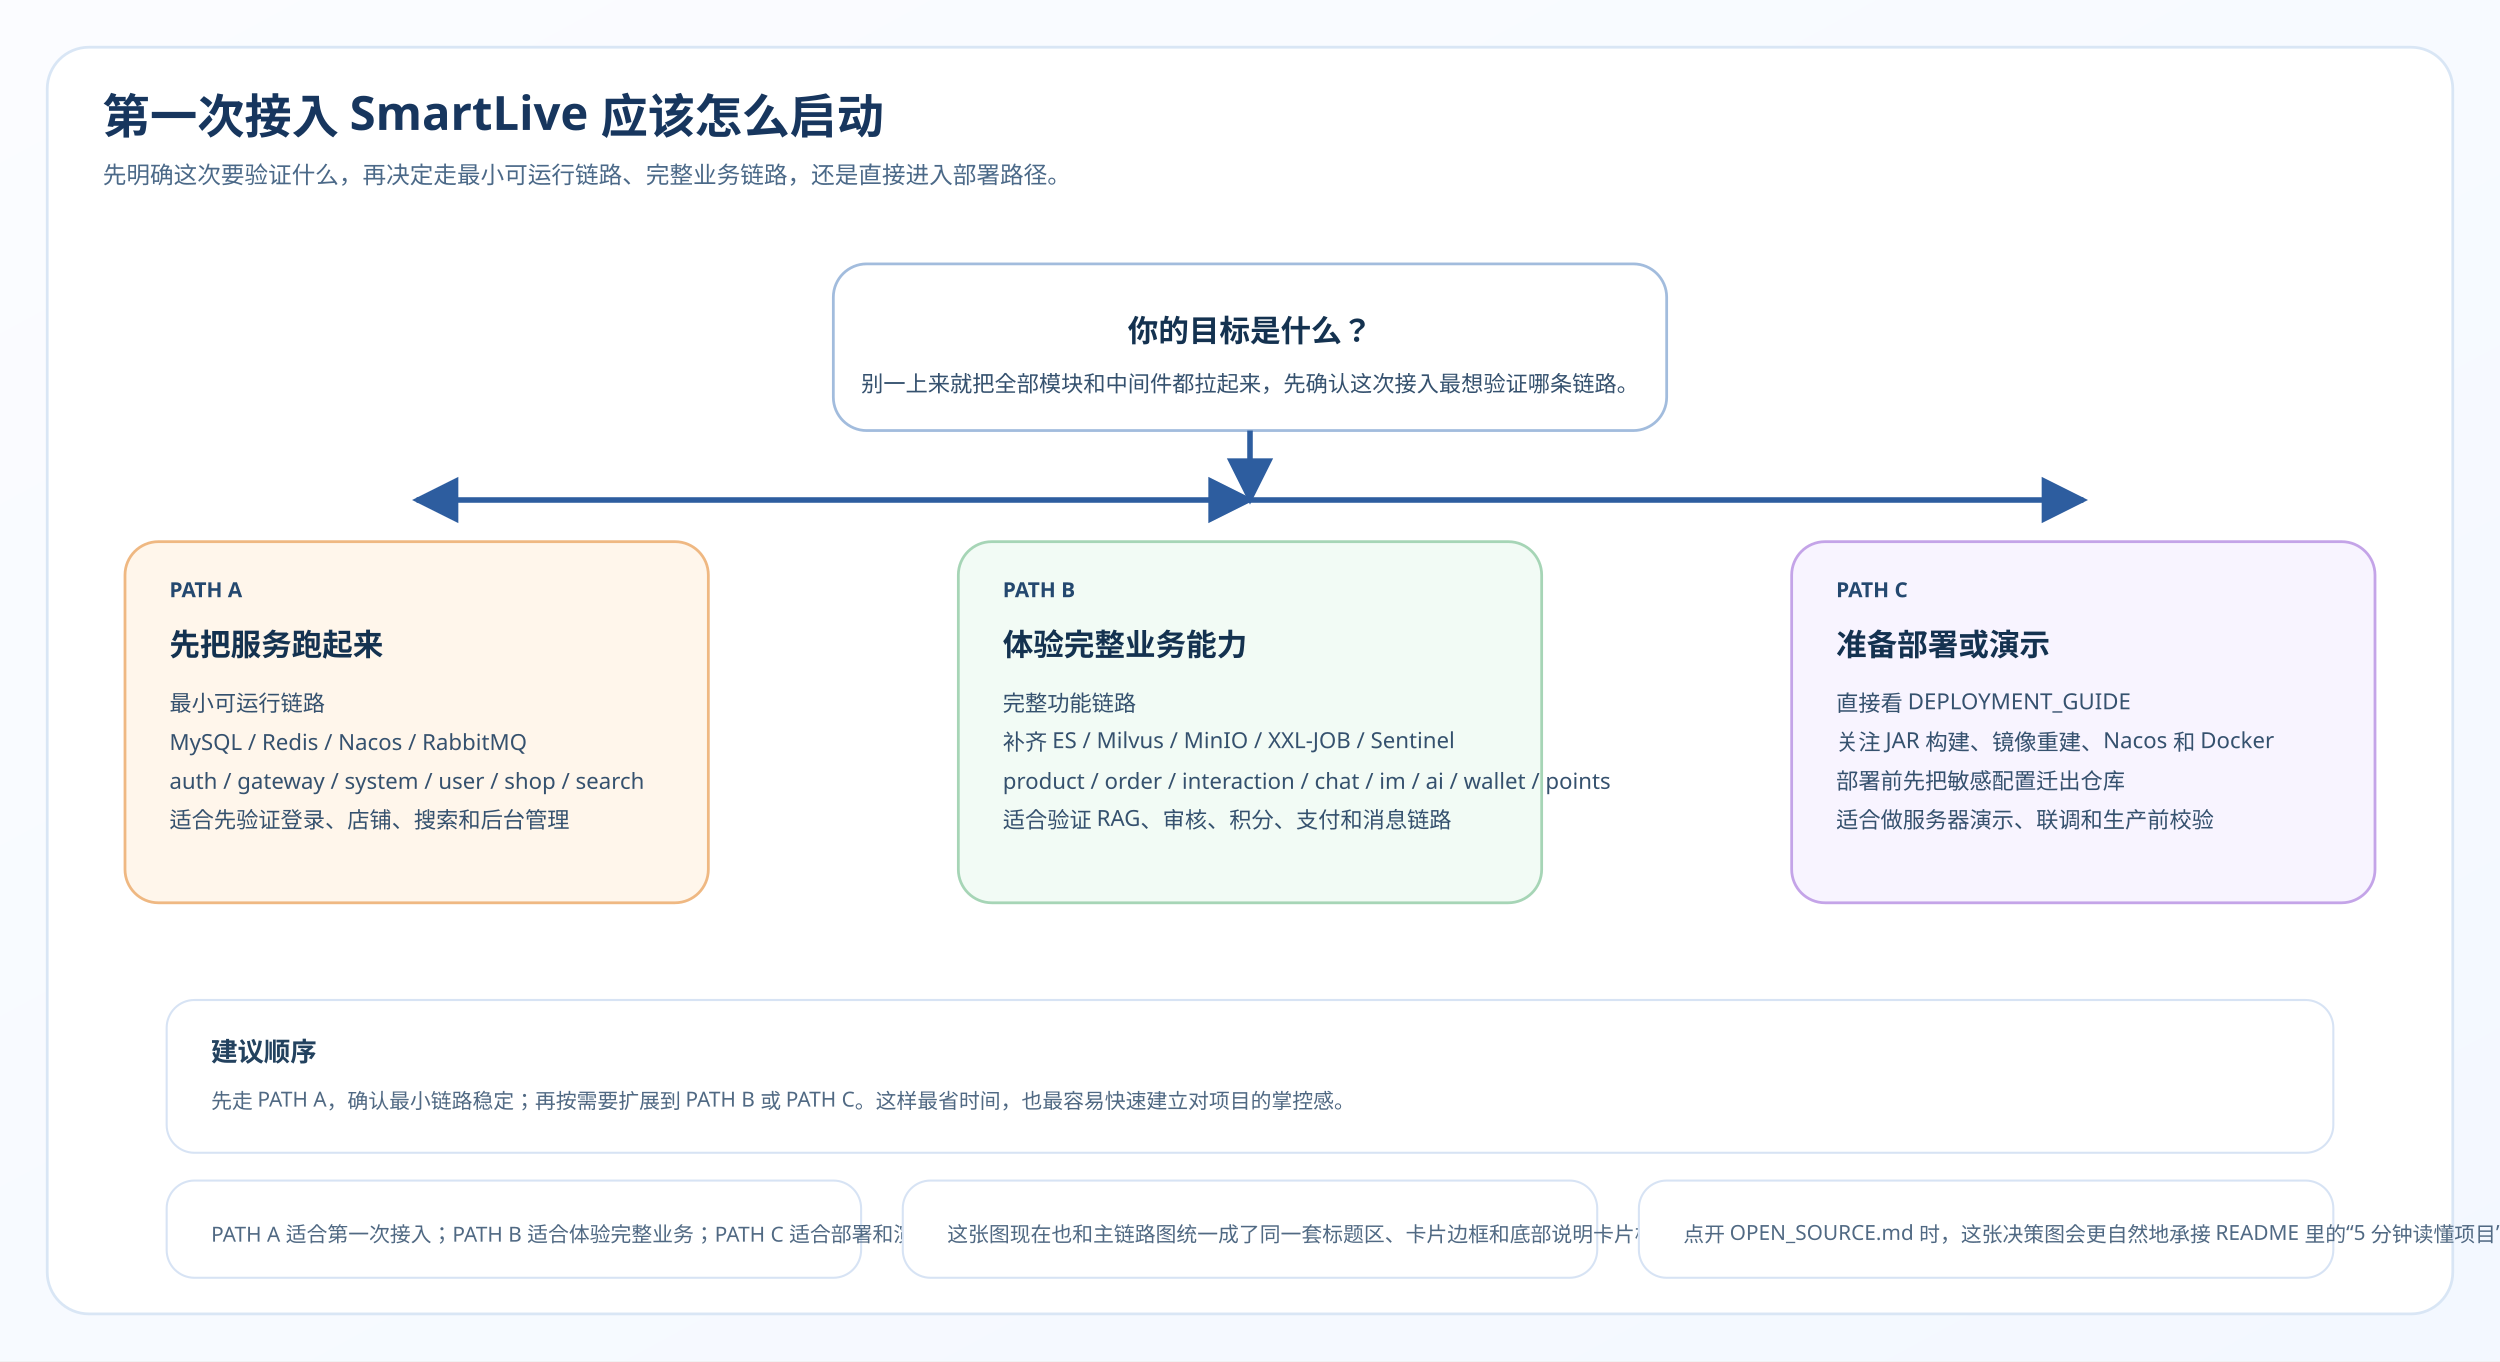
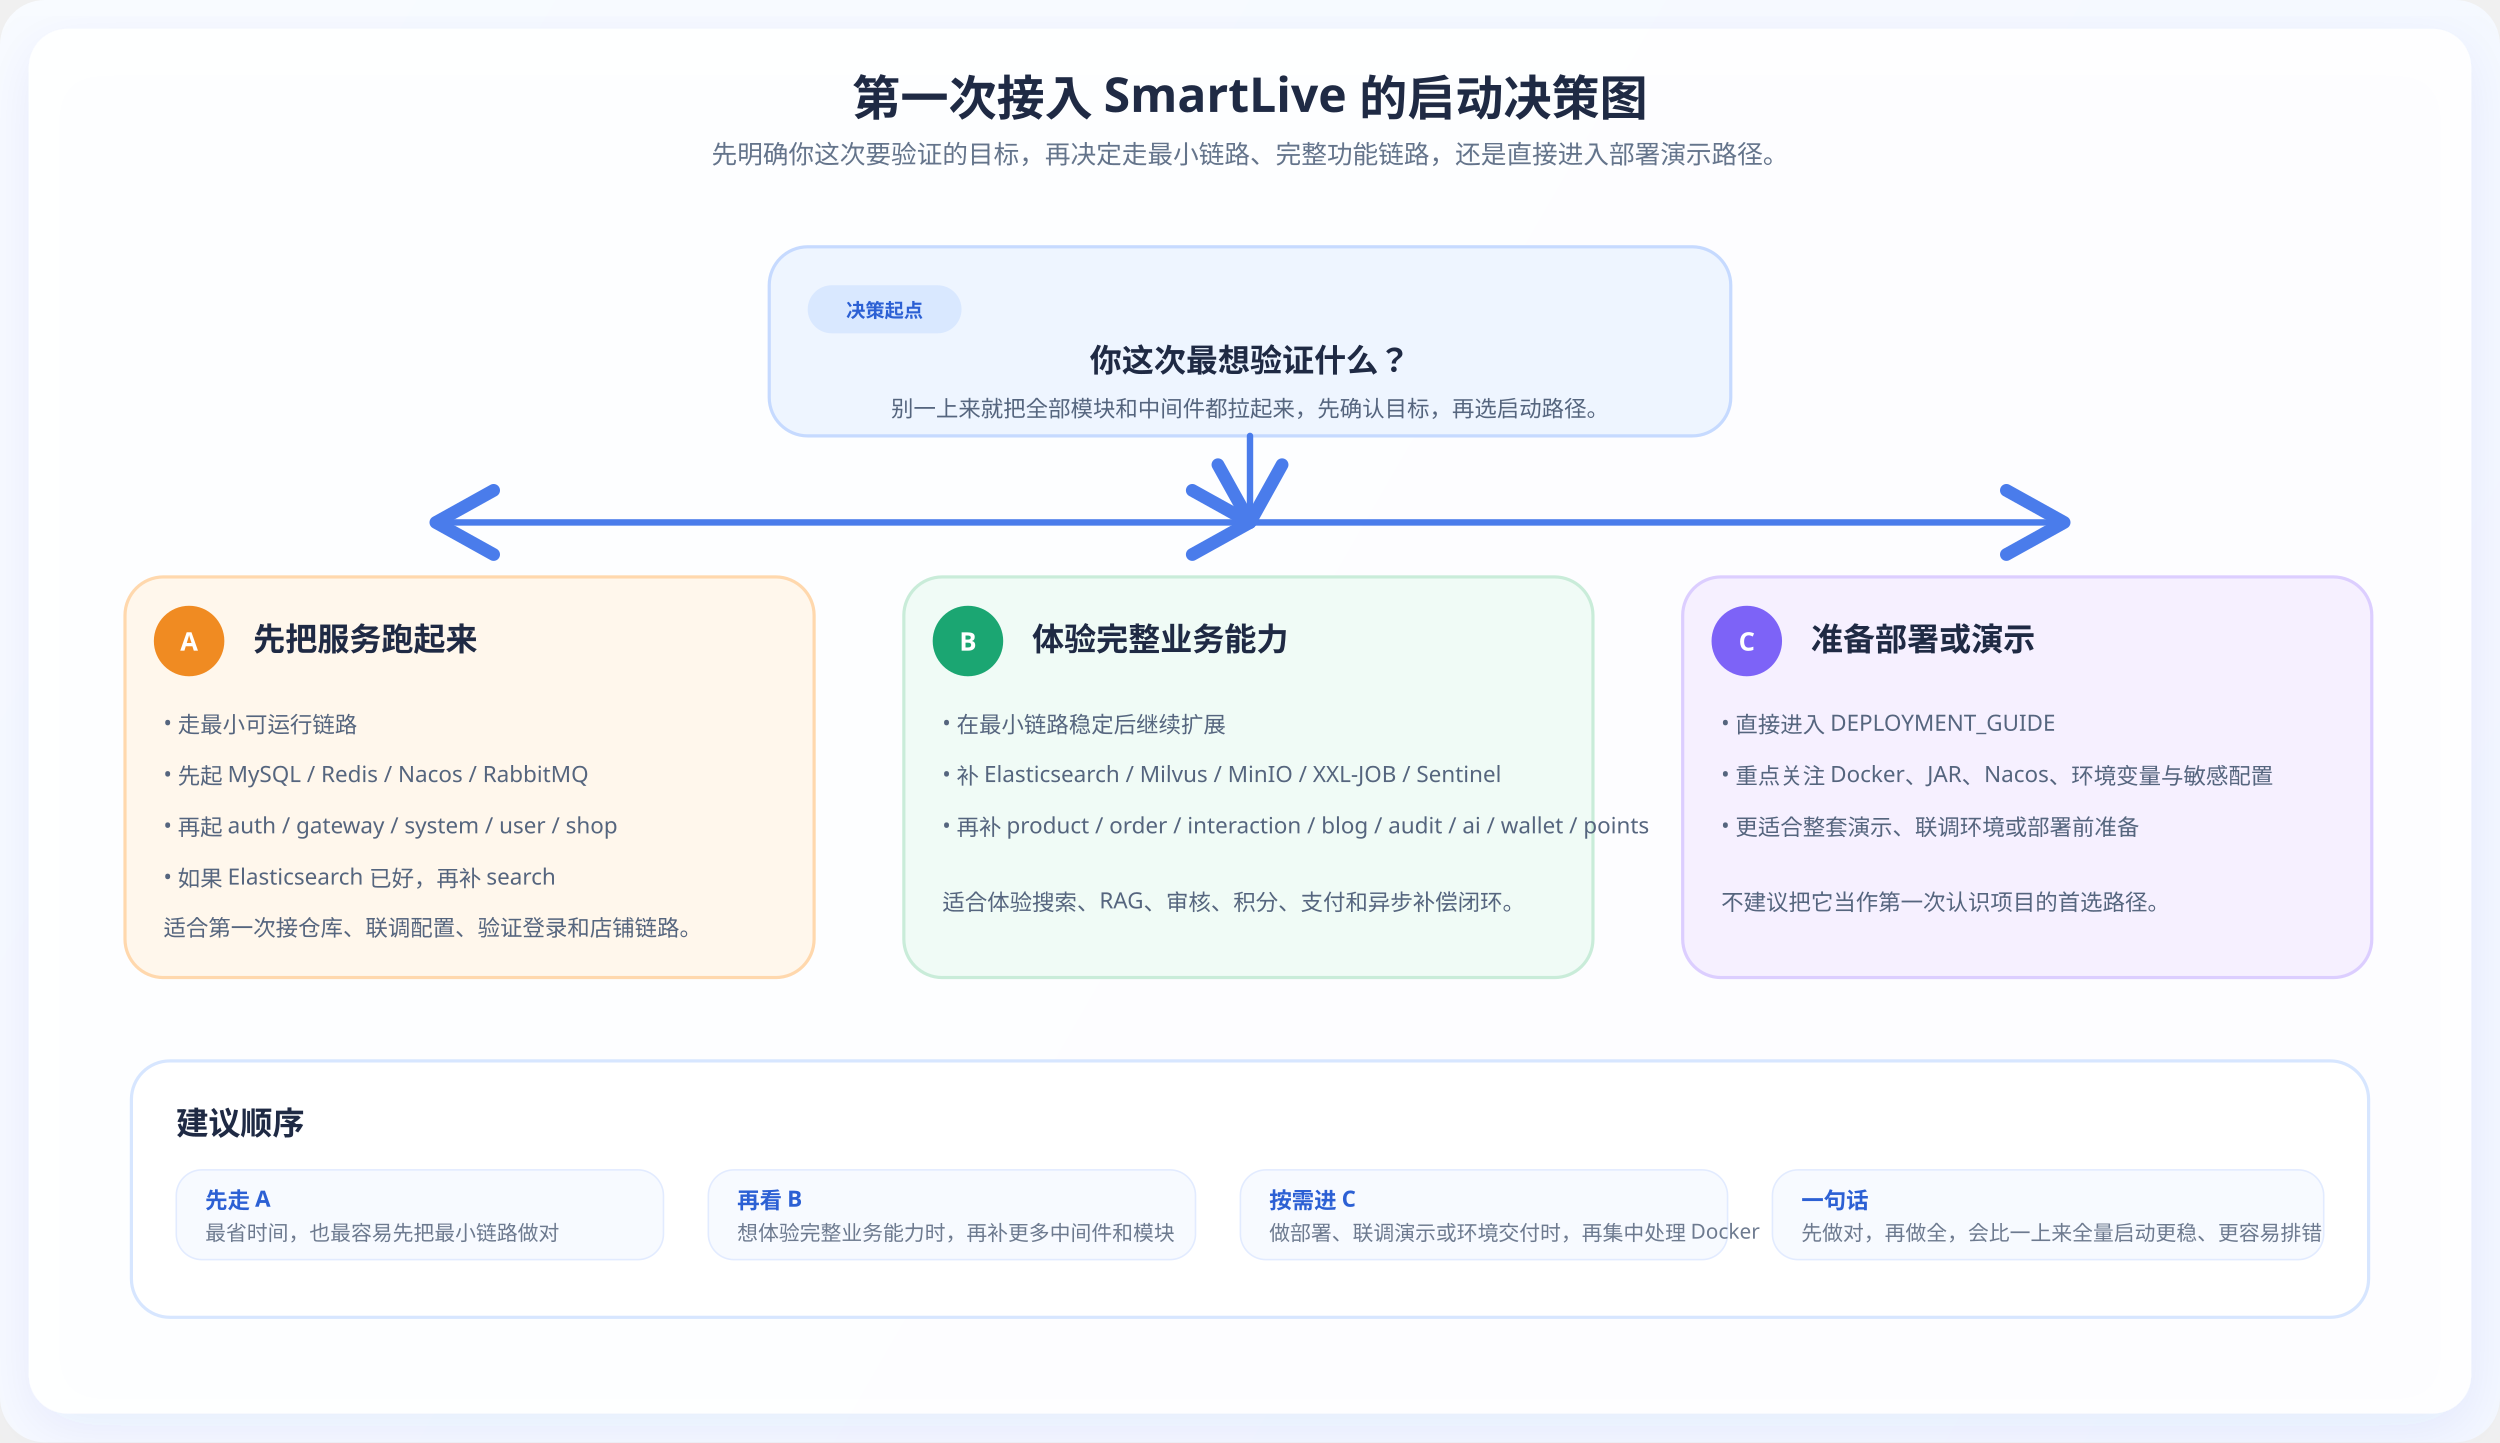
- <svg xmlns="http://www.w3.org/2000/svg" width="1800" height="980" viewBox="0 0 1800 980" role="img" aria-labelledby="title desc">
+ <svg xmlns="http://www.w3.org/2000/svg" width="1560" height="900" viewBox="0 0 1560 900" fill="none">
  <defs>
-     <linearGradient id="bg" x1="0" y1="0" x2="1" y2="1">
-       <stop offset="0%" stop-color="#fbfcff" />
-       <stop offset="100%" stop-color="#f3f8ff" />
+     <linearGradient id="bg" x1="0" y1="0" x2="1560" y2="900" gradientUnits="userSpaceOnUse">
+       <stop stop-color="#F8FBFF" />
+       <stop offset="1" stop-color="#F4F8FF" />
    </linearGradient>
-     <marker id="arrow" viewBox="0 0 12 12" refX="10" refY="6" markerWidth="10" markerHeight="10" orient="auto-start-reverse">
-       <path d="M1,1 L11,6 L1,11 Z" fill="#2d5d9f" />
+     <filter id="shadow" x="-30" y="-30" width="1620" height="960" filterUnits="userSpaceOnUse" color-interpolation-filters="sRGB">
+       <feDropShadow dx="0" dy="10" stdDeviation="18" flood-color="#1D4ED8" flood-opacity="0.08" />
+     </filter>
+     <marker id="arrow" markerWidth="12" markerHeight="12" refX="10" refY="6" orient="auto">
+       <path d="M1 1L10 6L1 11" stroke="#4A7CEB" stroke-width="2" stroke-linecap="round" stroke-linejoin="round" />
    </marker>
    <style>
-       .title { font: 700 34px 'Microsoft YaHei', 'PingFang SC', sans-serif; fill: #17365e; }
-       .subtitle { font: 500 17px 'Microsoft YaHei', 'PingFang SC', sans-serif; fill: #4b6988; }
-       .node-title { font: 700 22px 'Microsoft YaHei', 'PingFang SC', sans-serif; fill: #143250; }
-       .node-text { font: 500 16px 'Microsoft YaHei', 'PingFang SC', sans-serif; fill: #35516e; }
-       .step { font: 700 15px 'Microsoft YaHei', 'PingFang SC', sans-serif; fill: #24486f; }
-       .note-title { font: 700 19px 'Microsoft YaHei', 'PingFang SC', sans-serif; fill: #23425f; }
-       .note-text { font: 500 15px 'Microsoft YaHei', 'PingFang SC', sans-serif; fill: #506983; }
-       .blue { fill: #ffffff; stroke: #a2bcdd; stroke-width: 2; rx: 24; }
-       .green { fill: #f2fbf5; stroke: #a6d5b6; stroke-width: 2; rx: 24; }
-       .orange { fill: #fff6eb; stroke: #efb882; stroke-width: 2; rx: 24; }
-       .purple { fill: #f8f4ff; stroke: #c4a4e8; stroke-width: 2; rx: 24; }
-       .note { fill: #ffffff; stroke: #d7e3f4; stroke-width: 1.5; rx: 20; }
-       .line { stroke: #2d5d9f; stroke-width: 4; fill: none; marker-end: url(#arrow); }
+       .title { font: 700 30px 'Segoe UI', 'Microsoft YaHei', sans-serif; fill: #1F2A44; }
+       .subtitle { font: 500 16px 'Segoe UI', 'Microsoft YaHei', sans-serif; fill: #64748B; }
+       .cardTitle { font: 700 20px 'Segoe UI', 'Microsoft YaHei', sans-serif; fill: #1F2A44; }
+       .body { font: 500 14px 'Segoe UI', 'Microsoft YaHei', sans-serif; fill: #55657E; }
+       .small { font: 500 13px 'Segoe UI', 'Microsoft YaHei', sans-serif; fill: #6D7A8F; }
+       .chip { font: 700 12px 'Segoe UI', 'Microsoft YaHei', sans-serif; fill: #2C60D4; }
+       .step { font: 700 16px 'Segoe UI', 'Microsoft YaHei', sans-serif; fill: #FFFFFF; }
+       .accent { font: 700 14px 'Segoe UI', 'Microsoft YaHei', sans-serif; fill: #2C60D4; }
    </style>
  </defs>
-   <rect width="1800" height="980" fill="url(#bg)" />
-   <rect x="34" y="34" width="1732" height="912" rx="30" fill="#ffffff" stroke="#d9e6f5" stroke-width="2" />
-   <text class="title" x="74" y="96">第一次接入 SmartLive 应该怎么启动</text>
-   <text class="subtitle" x="74" y="132">先明确这次要验证什么，再决定走最小可运行链路、完整业务链路，还是直接进入部署路径。</text>
-   <rect class="blue" x="600" y="190" width="600" height="120" />
-   <text class="node-title" x="900" y="246" text-anchor="middle">你的目标是什么？</text>
-   <text class="node-text" x="900" y="282" text-anchor="middle">别一上来就把全部模块和中间件都拉起来，先确认这次接入最想验证哪条链路。</text>
-   <path class="line" d="M900 310 V360" />
-   <path class="line" d="M900 360 H300" />
-   <path class="line" d="M900 360 H900" />
-   <path class="line" d="M900 360 H1500" />
-   <rect class="orange" x="90" y="390" width="420" height="260" />
-   <text class="step" x="122" y="430">PATH A</text>
-   <text class="node-title" x="122" y="472">先把服务跑起来</text>
-   <text class="node-text" x="122" y="512">最小可运行链路</text>
-   <text class="node-text" x="122" y="540">MySQL / Redis / Nacos / RabbitMQ</text>
-   <text class="node-text" x="122" y="568">auth / gateway / system / user / shop / search</text>
-   <text class="node-text" x="122" y="596">适合先验证登录、店铺、搜索和后台管理</text>
-   <rect class="green" x="690" y="390" width="420" height="260" />
-   <text class="step" x="722" y="430">PATH B</text>
-   <text class="node-title" x="722" y="472">体验完整业务能力</text>
-   <text class="node-text" x="722" y="512">完整功能链路</text>
-   <text class="node-text" x="722" y="540">补齐 ES / Milvus / MinIO / XXL-JOB / Sentinel</text>
-   <text class="node-text" x="722" y="568">product / order / interaction / chat / im / ai / wallet / points</text>
-   <text class="node-text" x="722" y="596">适合验证 RAG、审核、积分、支付和消息链路</text>
-   <rect class="purple" x="1290" y="390" width="420" height="260" />
-   <text class="step" x="1322" y="430">PATH C</text>
-   <text class="node-title" x="1322" y="472">准备部署或演示</text>
-   <text class="node-text" x="1322" y="512">直接看 DEPLOYMENT_GUIDE</text>
-   <text class="node-text" x="1322" y="540">关注 JAR 构建、镜像重建、Nacos 和 Docker</text>
-   <text class="node-text" x="1322" y="568">部署前先把敏感配置迁出仓库</text>
-   <text class="node-text" x="1322" y="596">适合做服务器演示、联调和生产前校验</text>
-   <rect class="note" x="120" y="720" width="1560" height="110" />
-   <text class="note-title" x="152" y="764">建议顺序</text>
-   <text class="note-text" x="152" y="798">先走 PATH A，确认最小链路稳定；再按需要扩展到 PATH B 或 PATH C。这样最省时间，也最容易快速建立对项目的掌控感。</text>
-   <rect class="note" x="120" y="850" width="500" height="70" />
-   <text class="note-text" x="152" y="894">PATH A 适合第一次接入；PATH B 适合体验完整业务；PATH C 适合部署和演示准备。</text>
-   <rect class="note" x="650" y="850" width="500" height="70" />
-   <text class="note-text" x="682" y="894">这张图现在也和主链路图统一成了同一套标题区、卡片边框和底部说明卡片样式。</text>
-   <rect class="note" x="1180" y="850" width="500" height="70" />
-   <text class="note-text" x="1212" y="894">点开 OPEN_SOURCE.md 时，这张决策图会更自然地承接 README 里的“5 分钟读懂项目”。</text>
+   <rect width="1560" height="900" rx="28" fill="url(#bg)" />
+   <g filter="url(#shadow)">
+     <rect x="18" y="18" width="1524" height="864" rx="24" fill="#FFFFFF" fill-opacity="0.9" />
+   </g>
+   <text x="780" y="72" text-anchor="middle" class="title">第一次接入 SmartLive 的启动决策图</text>
+   <text x="780" y="102" text-anchor="middle" class="subtitle">先明确你这次要验证的目标，再决定走最小链路、完整功能链路，还是直接进入部署演示路径。</text>
+   <g transform="translate(480 154)">
+     <rect width="600" height="118" rx="24" fill="#EEF5FF" stroke="#C6DAFF" stroke-width="2" />
+     <rect x="24" y="24" width="96" height="30" rx="15" fill="#D9E8FF" />
+     <text x="72" y="44" text-anchor="middle" class="chip">决策起点</text>
+     <text x="300" y="78" text-anchor="middle" class="cardTitle">你这次最想验证什么？</text>
+     <text x="300" y="106" text-anchor="middle" class="body">别一上来就把全部模块和中间件都拉起来，先确认目标，再选启动路径。</text>
+   </g>
+   <path d="M780 272V326" stroke="#4A7CEB" stroke-width="4" stroke-linecap="round" marker-end="url(#arrow)" />
+   <path d="M780 326H272" stroke="#4A7CEB" stroke-width="4" stroke-linecap="round" marker-end="url(#arrow)" />
+   <path d="M780 326H780" stroke="#4A7CEB" stroke-width="4" stroke-linecap="round" marker-end="url(#arrow)" />
+   <path d="M780 326H1288" stroke="#4A7CEB" stroke-width="4" stroke-linecap="round" marker-end="url(#arrow)" />
+   <g transform="translate(78 360)">
+     <rect width="430" height="250" rx="24" fill="#FFF7EC" stroke="#FFD8AD" stroke-width="2" />
+     <circle cx="40" cy="40" r="22" fill="#F08B22" />
+     <text x="40" y="46" text-anchor="middle" class="step">A</text>
+     <text x="80" y="46" class="cardTitle">先把服务跑起来</text>
+     <text x="24" y="96" class="body">• 走最小可运行链路</text>
+     <text x="24" y="128" class="body">• 先起 MySQL / Redis / Nacos / RabbitMQ</text>
+     <text x="24" y="160" class="body">• 再起 auth / gateway / system / user / shop</text>
+     <text x="24" y="192" class="body">• 如果 Elasticsearch 已好，再补 search</text>
+     <text x="24" y="224" class="body">适合第一次接仓库、联调配置、验证登录和店铺链路。</text>
+   </g>
+   <g transform="translate(564 360)">
+     <rect width="430" height="250" rx="24" fill="#F0FBF6" stroke="#C9ECD9" stroke-width="2" />
+     <circle cx="40" cy="40" r="22" fill="#1BA672" />
+     <text x="40" y="46" text-anchor="middle" class="step">B</text>
+     <text x="80" y="46" class="cardTitle">体验完整业务能力</text>
+     <text x="24" y="96" class="body">• 在最小链路稳定后继续扩展</text>
+     <text x="24" y="128" class="body">• 补 Elasticsearch / Milvus / MinIO / XXL-JOB / Sentinel</text>
+     <text x="24" y="160" class="body">• 再补 product / order / interaction / blog / audit / ai / wallet / points</text>
+     <text x="24" y="208" class="body">适合体验搜索、RAG、审核、积分、支付和异步补偿闭环。</text>
+   </g>
+   <g transform="translate(1050 360)">
+     <rect width="430" height="250" rx="24" fill="#F6F0FF" stroke="#DCCEFF" stroke-width="2" />
+     <circle cx="40" cy="40" r="22" fill="#7D63F7" />
+     <text x="40" y="46" text-anchor="middle" class="step">C</text>
+     <text x="80" y="46" class="cardTitle">准备部署或演示</text>
+     <text x="24" y="96" class="body">• 直接进入 DEPLOYMENT_GUIDE</text>
+     <text x="24" y="128" class="body">• 重点关注 Docker、JAR、Nacos、环境变量与敏感配置</text>
+     <text x="24" y="160" class="body">• 更适合整套演示、联调环境或部署前准备</text>
+     <text x="24" y="208" class="body">不建议把它当作第一次认识项目的首选路径。</text>
+   </g>
+   <g transform="translate(82 662)">
+     <rect width="1396" height="160" rx="24" fill="#FFFFFF" stroke="#D7E6FF" stroke-width="2" />
+     <text x="28" y="46" class="cardTitle">建议顺序</text>
+     <g transform="translate(28 68)">
+       <rect width="304" height="56" rx="16" fill="#F7FAFF" stroke="#E2EBFF" />
+       <text x="18" y="24" class="accent">先走 A</text>
+       <text x="18" y="44" class="small">最省时间，也最容易先把最小链路做对</text>
+     </g>
+     <g transform="translate(360 68)">
+       <rect width="304" height="56" rx="16" fill="#F7FAFF" stroke="#E2EBFF" />
+       <text x="18" y="24" class="accent">再看 B</text>
+       <text x="18" y="44" class="small">想体验完整业务能力时，再补更多中间件和模块</text>
+     </g>
+     <g transform="translate(692 68)">
+       <rect width="304" height="56" rx="16" fill="#F7FAFF" stroke="#E2EBFF" />
+       <text x="18" y="24" class="accent">按需进 C</text>
+       <text x="18" y="44" class="small">做部署、联调演示或环境交付时，再集中处理 Docker</text>
+     </g>
+     <g transform="translate(1024 68)">
+       <rect width="344" height="56" rx="16" fill="#F7FAFF" stroke="#E2EBFF" />
+       <text x="18" y="24" class="accent">一句话</text>
+       <text x="18" y="44" class="small">先做对，再做全，会比一上来全量启动更稳、更容易排错</text>
+     </g>
+   </g>
</svg>
